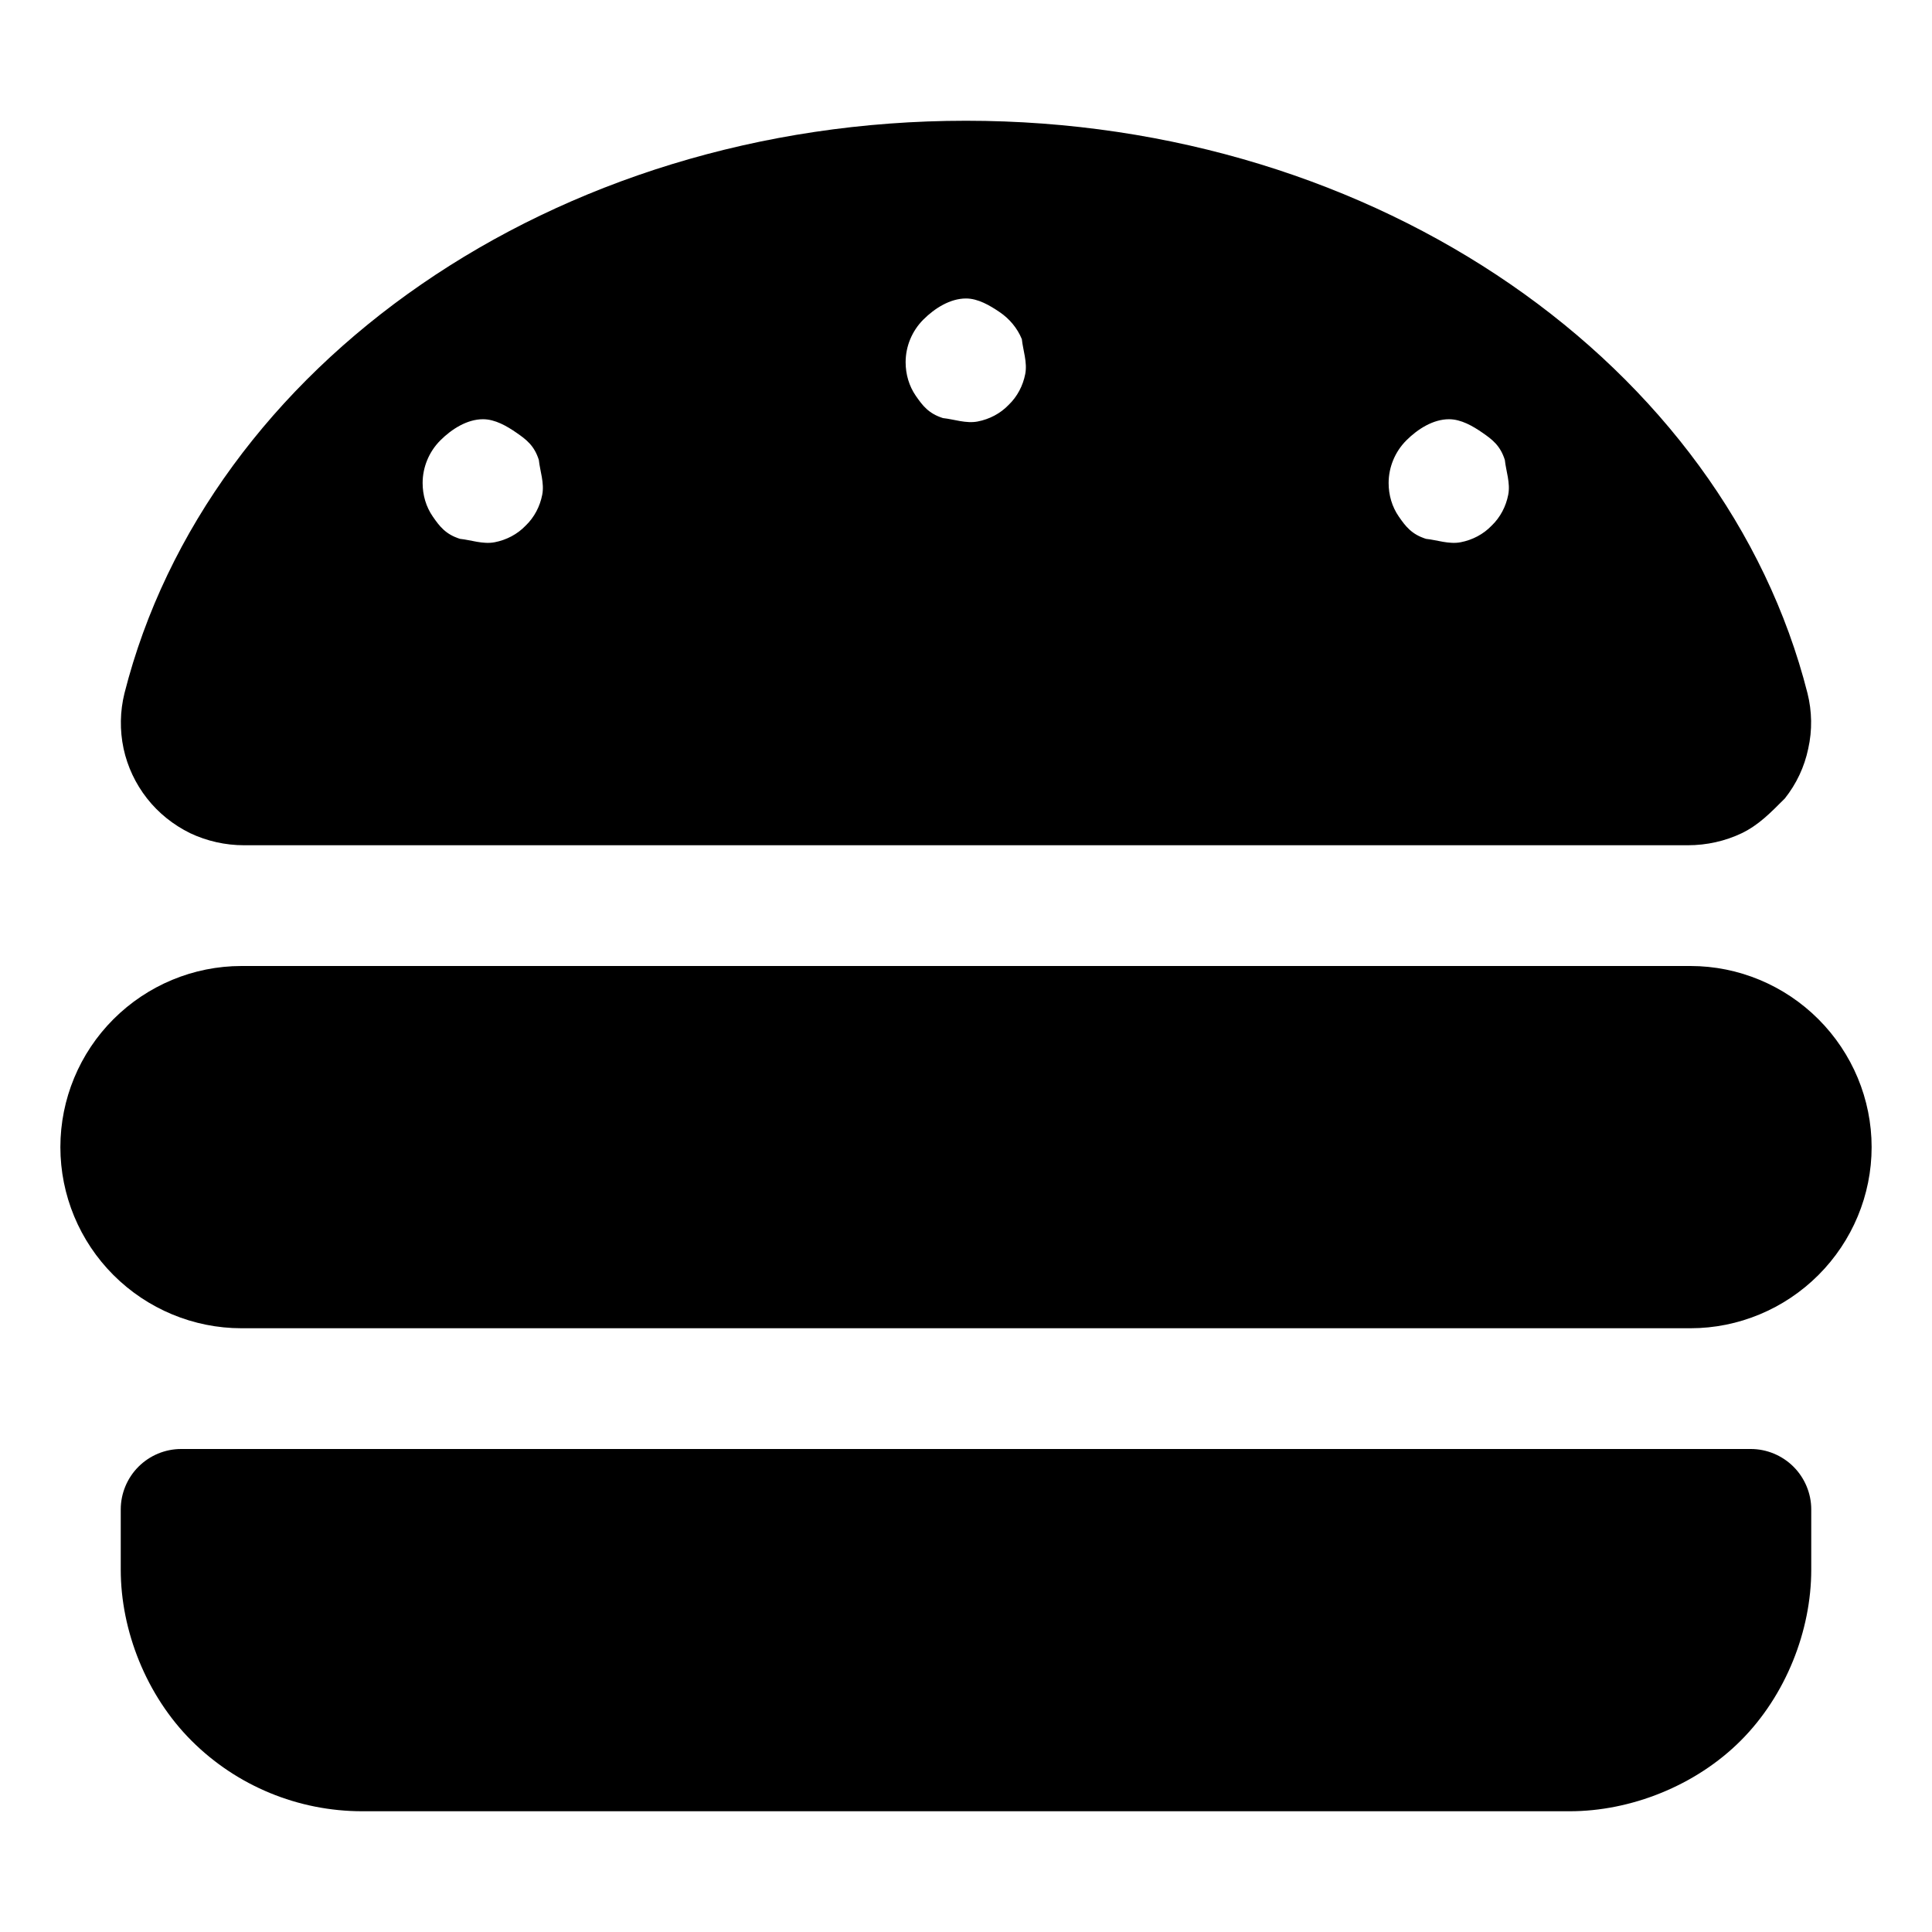
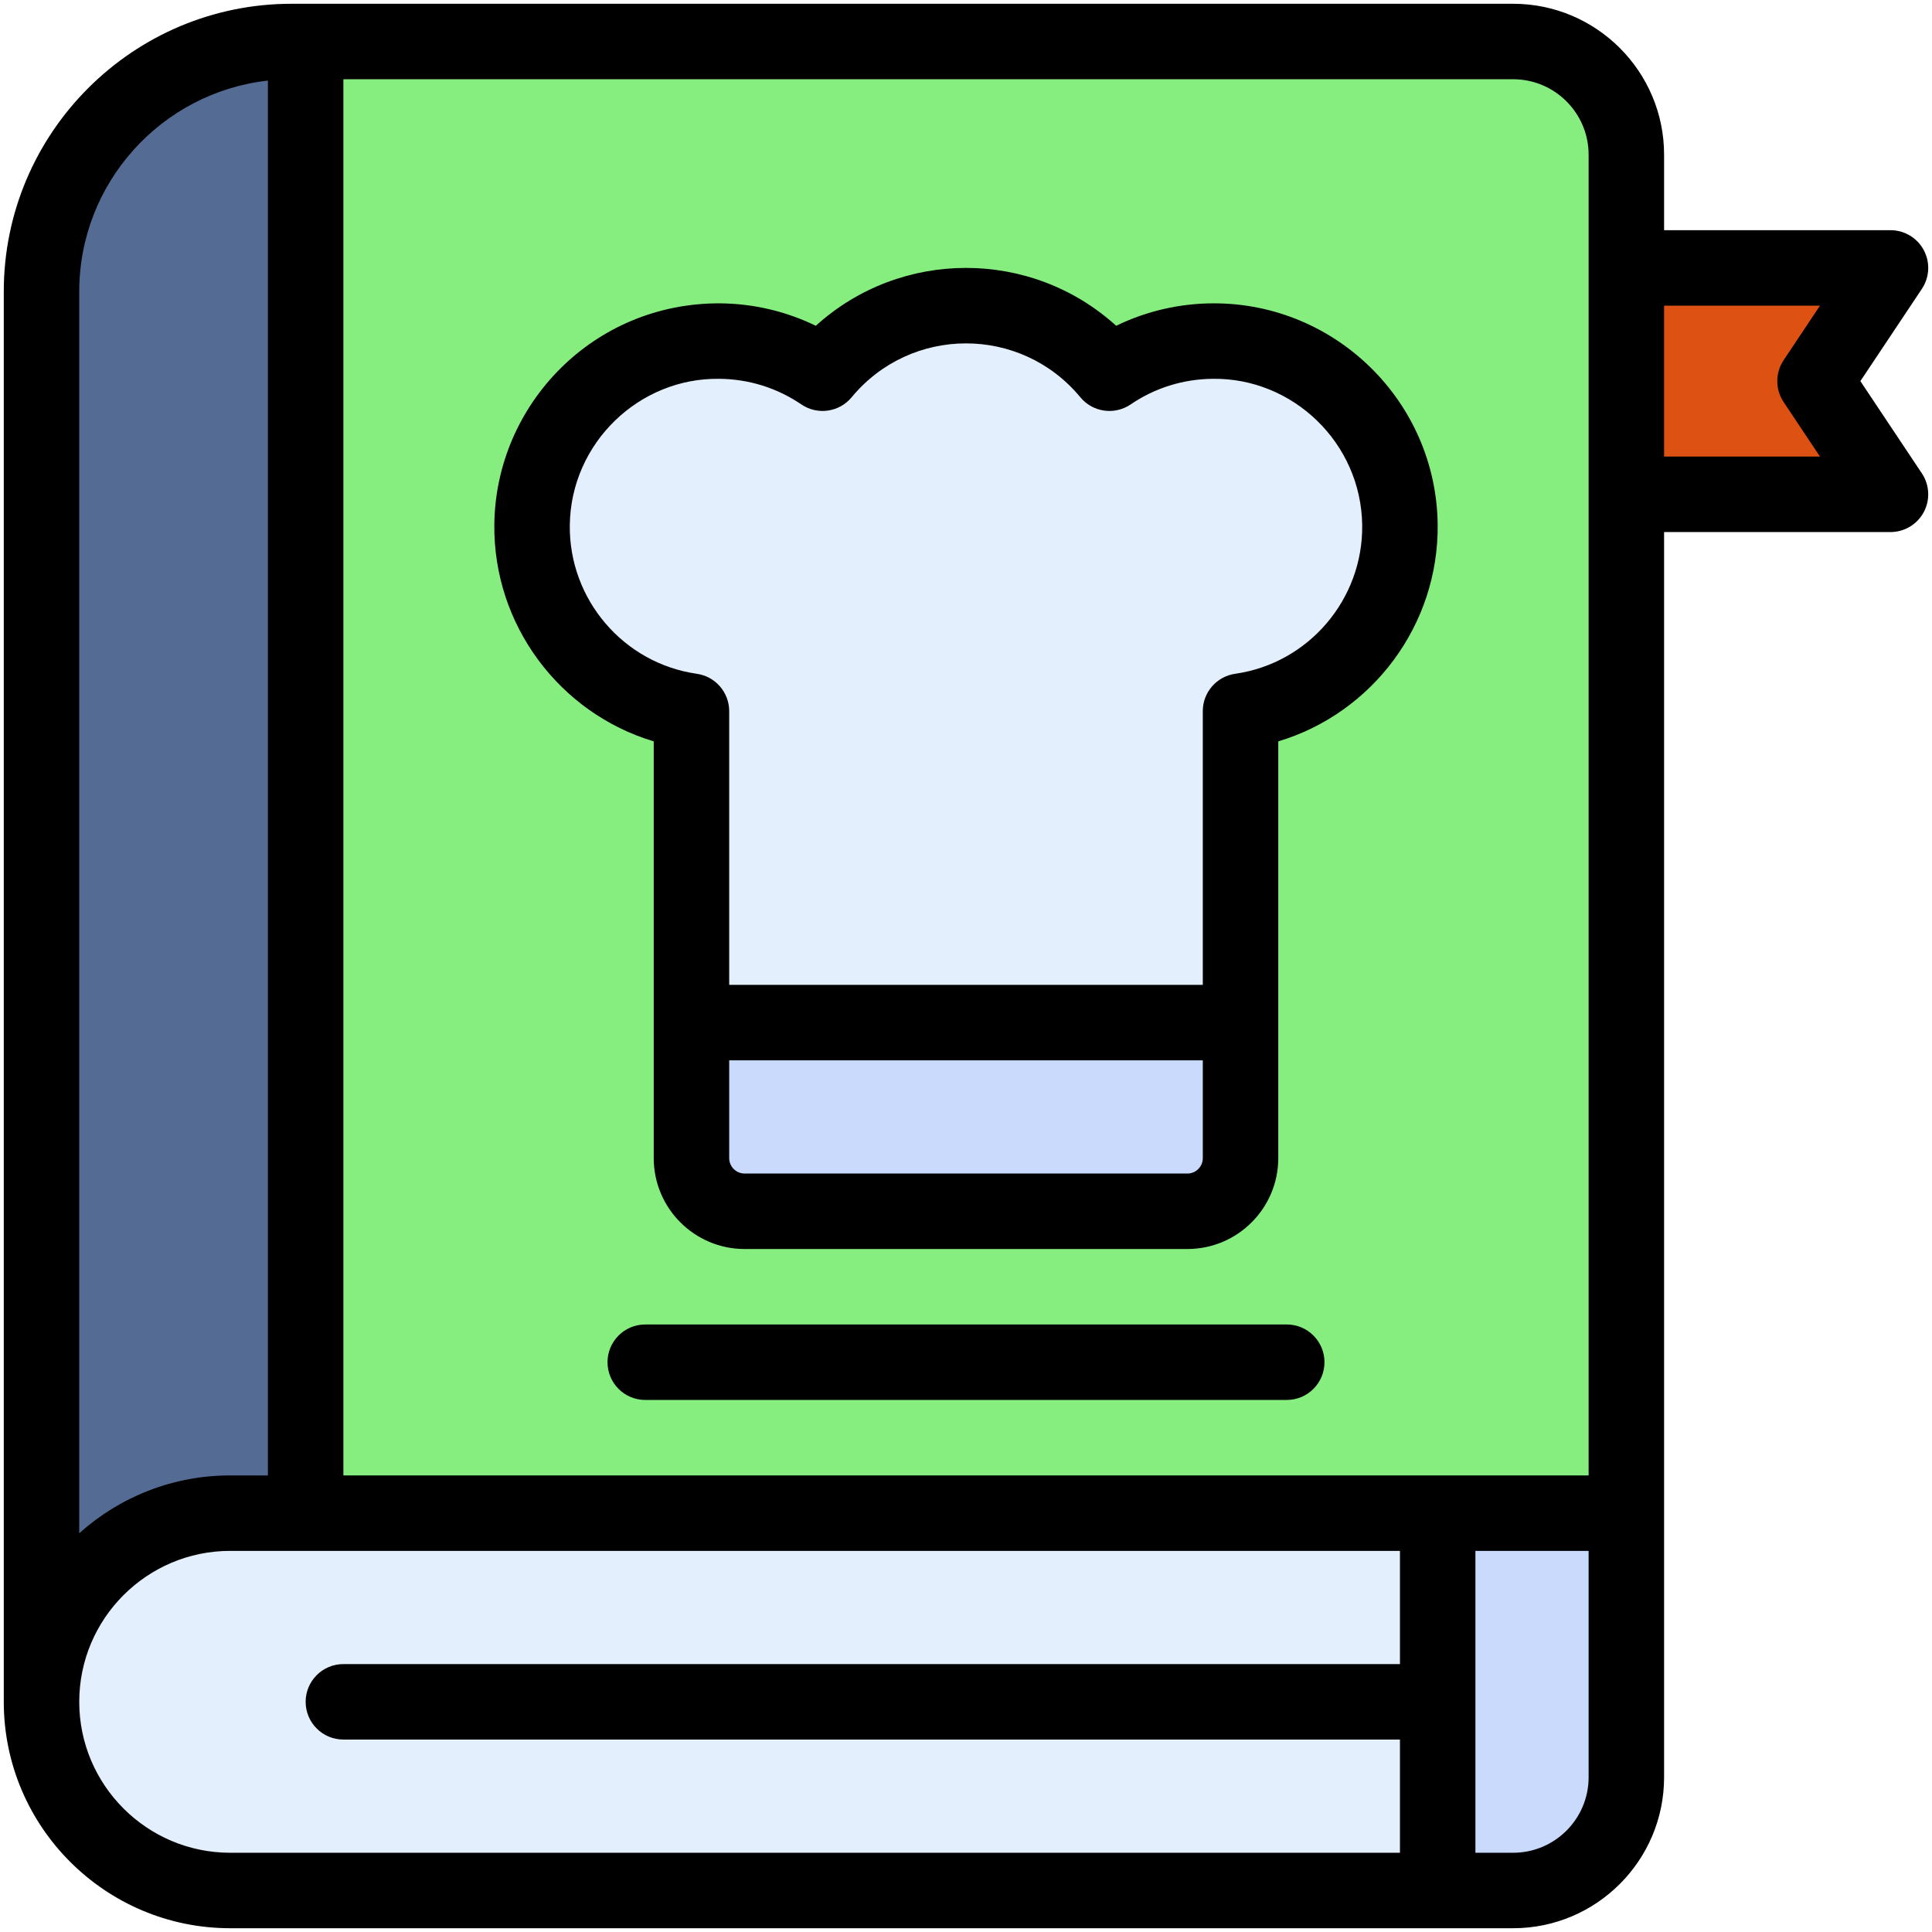
- <svg xmlns="http://www.w3.org/2000/svg" viewBox="0 0 512 512">
-   <path d="M481.9 270.1C490.9 279.1 496 291.3 496 304C496 316.7 490.9 328.9 481.9 337.9C472.9 346.9 460.7 352 448 352H64C51.27 352 39.06 346.9 30.06 337.9C21.06 328.9 16 316.7 16 304C16 291.3 21.06 279.1 30.06 270.1C39.06 261.1 51.27 256 64 256H448C460.7 256 472.9 261.1 481.9 270.1zM475.3 388.7C478.3 391.7 480 395.8 480 400V416C480 432.1 473.3 449.3 461.3 461.3C449.3 473.3 432.1 480 416 480H96C79.03 480 62.75 473.3 50.75 461.3C38.74 449.3 32 432.1 32 416V400C32 395.8 33.69 391.7 36.69 388.7C39.69 385.7 43.76 384 48 384H464C468.2 384 472.3 385.7 475.3 388.7zM50.39 220.8C45.93 218.6 42.03 215.5 38.97 211.6C35.91 207.7 33.79 203.2 32.75 198.4C31.71 193.5 31.8 188.5 32.99 183.7C54.98 97.02 146.5 32 256 32C365.5 32 457 97.02 479 183.7C480.2 188.5 480.3 193.5 479.2 198.4C478.2 203.2 476.1 207.7 473 211.6C469.1 215.5 466.1 218.6 461.6 220.8C457.2 222.9 452.3 224 447.3 224H64.67C59.73 224 54.84 222.9 50.39 220.8zM372.7 116.7C369.7 119.7 368 123.8 368 128C368 131.2 368.9 134.3 370.7 136.9C372.5 139.5 374.1 141.6 377.9 142.8C380.8 143.1 384 144.3 387.1 143.7C390.2 143.1 393.1 141.6 395.3 139.3C397.6 137.1 399.1 134.2 399.7 131.1C400.3 128 399.1 124.8 398.8 121.9C397.6 118.1 395.5 116.5 392.9 114.7C390.3 112.9 387.2 111.1 384 111.1C379.8 111.1 375.7 113.7 372.7 116.7V116.7zM244.7 84.69C241.7 87.69 240 91.76 240 96C240 99.16 240.9 102.3 242.7 104.9C244.5 107.5 246.1 109.6 249.9 110.8C252.8 111.1 256 112.3 259.1 111.7C262.2 111.1 265.1 109.6 267.3 107.3C269.6 105.1 271.1 102.2 271.7 99.12C272.3 96.02 271.1 92.8 270.8 89.88C269.6 86.95 267.5 84.45 264.9 82.7C262.3 80.94 259.2 79.1 256 79.1C251.8 79.1 247.7 81.69 244.7 84.69V84.69zM116.7 116.7C113.7 119.7 112 123.8 112 128C112 131.2 112.9 134.3 114.7 136.9C116.5 139.5 118.1 141.6 121.9 142.8C124.8 143.1 128 144.3 131.1 143.7C134.2 143.1 137.1 141.6 139.3 139.3C141.6 137.1 143.1 134.2 143.7 131.1C144.3 128 143.1 124.8 142.8 121.9C141.6 118.1 139.5 116.5 136.9 114.7C134.3 112.9 131.2 111.1 128 111.1C123.8 111.1 119.7 113.7 116.7 116.7L116.7 116.7z" />
+ <svg xmlns="http://www.w3.org/2000/svg" version="1.1" viewBox="0 0 512 512" style="enable-background:new 0 0 512 512;" xml:space="preserve">
+   <g id="_x32_5_x2C__Cook_Book_x2C__Recipe_Book_x2C__Food_and_Restaurant_x2C__Ingredients_x2C__Chef">
+     <g>
+       <polygon style="fill:#DD5113;" points="501,71 481,101 501,131 421,131 421,71   " />
+       <path style="fill:#86ED7F;" d="M401,11H81L70,430l361-29c0-17.907,0-343.877,0-360C431,24.43,417.57,11,401,11z" />
+       <path style="fill:#E3EFFC;" d="M371,139.06c0.3,25.1-18.17,45.96-42.24,49.4V271L256,288.5L183.24,271v-82.54    c-24.07-3.44-42.54-24.3-42.24-49.4c0.33-27.04,22.72-48.92,49.76-48.67c10.09,0.09,19.46,3.22,27.23,8.52    c19.74-23.88,56.27-23.88,76.02,0c7.77-5.3,17.14-8.43,27.23-8.52C348.28,90.14,370.67,112.02,371,139.06z" />
+       <path style="fill:#C9DAFC;" d="M328.76,271v35.92c0,7.78-6.31,14.08-14.09,14.08H197.33c-7.78,0-14.09-6.3-14.09-14.08V271H328.76    z" />
+       <path style="fill:#546C94;" d="M77.27,11C40.67,11,11,40.67,11,77.27V451l70-50V11H77.27z" />
+       <path style="fill:#E3EFFC;" d="M400.667,451L381,501H61c-27.61,0-50-22.39-50-50c0-27.599,22.399-50,50-50    c6.368,0,303.113,0,320,0L400.667,451z" />
+       <path style="fill:#C9DAFC;" d="M431,401v70c0,16.57-13.43,30-30,30h-20c0-27.101,0-84.039,0-100H431z" />
+       <g>
+         <g>
+           <path d="M493.019,101l16.302-24.453c2.046-3.068,2.236-7.014,0.496-10.266C508.076,63.03,504.688,61,501,61h-60V41      c0-22.056-17.944-40-40-40H77.267C35.213,1,1,35.213,1,77.267V451c0,33.084,26.916,60,60,60h340c22.056,0,40-17.944,40-40      c0-5.769,0-319.671,0-330h60c3.688,0,7.076-2.03,8.816-5.281c1.74-3.252,1.55-7.197-0.496-10.266L493.019,101z M421,41      c0,88.413,0,315.521,0,350H91V21h310C412.028,21,421,29.972,421,41z M71,21.357V391H61c-15.355,0-29.376,5.805-40,15.327V77.267      C21,48.36,42.914,24.485,71,21.357z M21,451c0-22.056,17.944-40,40-40h310v30H91c-5.522,0-10,4.478-10,10s4.478,10,10,10h280v30      H61C38.944,491,21,473.056,21,451z M421,471c0,11.028-8.972,20-20,20h-10v-80h30V471z M472.68,106.547L482.315,121H441V81      h41.314l-9.635,14.453C470.441,98.812,470.441,103.188,472.68,106.547z" />
+           <path d="M341,351H171c-5.522,0-10,4.478-10,10s4.478,10,10,10h170c5.522,0,10-4.478,10-10S346.523,351,341,351z" />
+           <path d="M173.245,196.469v110.449c0,13.279,10.803,24.082,24.081,24.082h117.348c13.278,0,24.081-10.803,24.081-24.082V196.469      c24.911-7.469,42.565-30.825,42.24-57.531c-0.395-32.402-26.934-58.55-59.283-58.55c-9.04,0-17.866,2.032-25.913,5.95      c-22.57-20.469-57.071-20.432-79.598,0c-7.858-3.827-16.483-5.864-25.349-5.948c-33.537-0.174-59.46,26.736-59.848,58.548      C130.68,165.644,148.334,189,173.245,196.469z M314.674,311H197.326c-2.25,0-4.081-1.831-4.081-4.082V281h125.51v25.918      C318.755,309.169,316.924,311,314.674,311z M190.665,100.39c7.787,0.072,15.289,2.418,21.693,6.782      c4.269,2.904,10.045,2.088,13.337-1.892c15.731-19.021,44.848-19.059,60.609,0c3.29,3.979,9.07,4.796,13.337,1.892      c6.404-4.364,13.906-6.71,21.693-6.782c21.231-0.332,39.396,16.959,39.662,38.792c0.239,19.672-14.229,36.601-33.656,39.376      c-4.927,0.704-8.586,4.923-8.586,9.899V261h-125.51v-72.543c0-4.977-3.659-9.195-8.586-9.899      c-19.427-2.775-33.896-19.704-33.656-39.376C151.269,117.34,169.443,100.055,190.665,100.39z" />
+         </g>
+       </g>
+     </g>
+   </g>
+   <g id="Layer_1" />
</svg>
